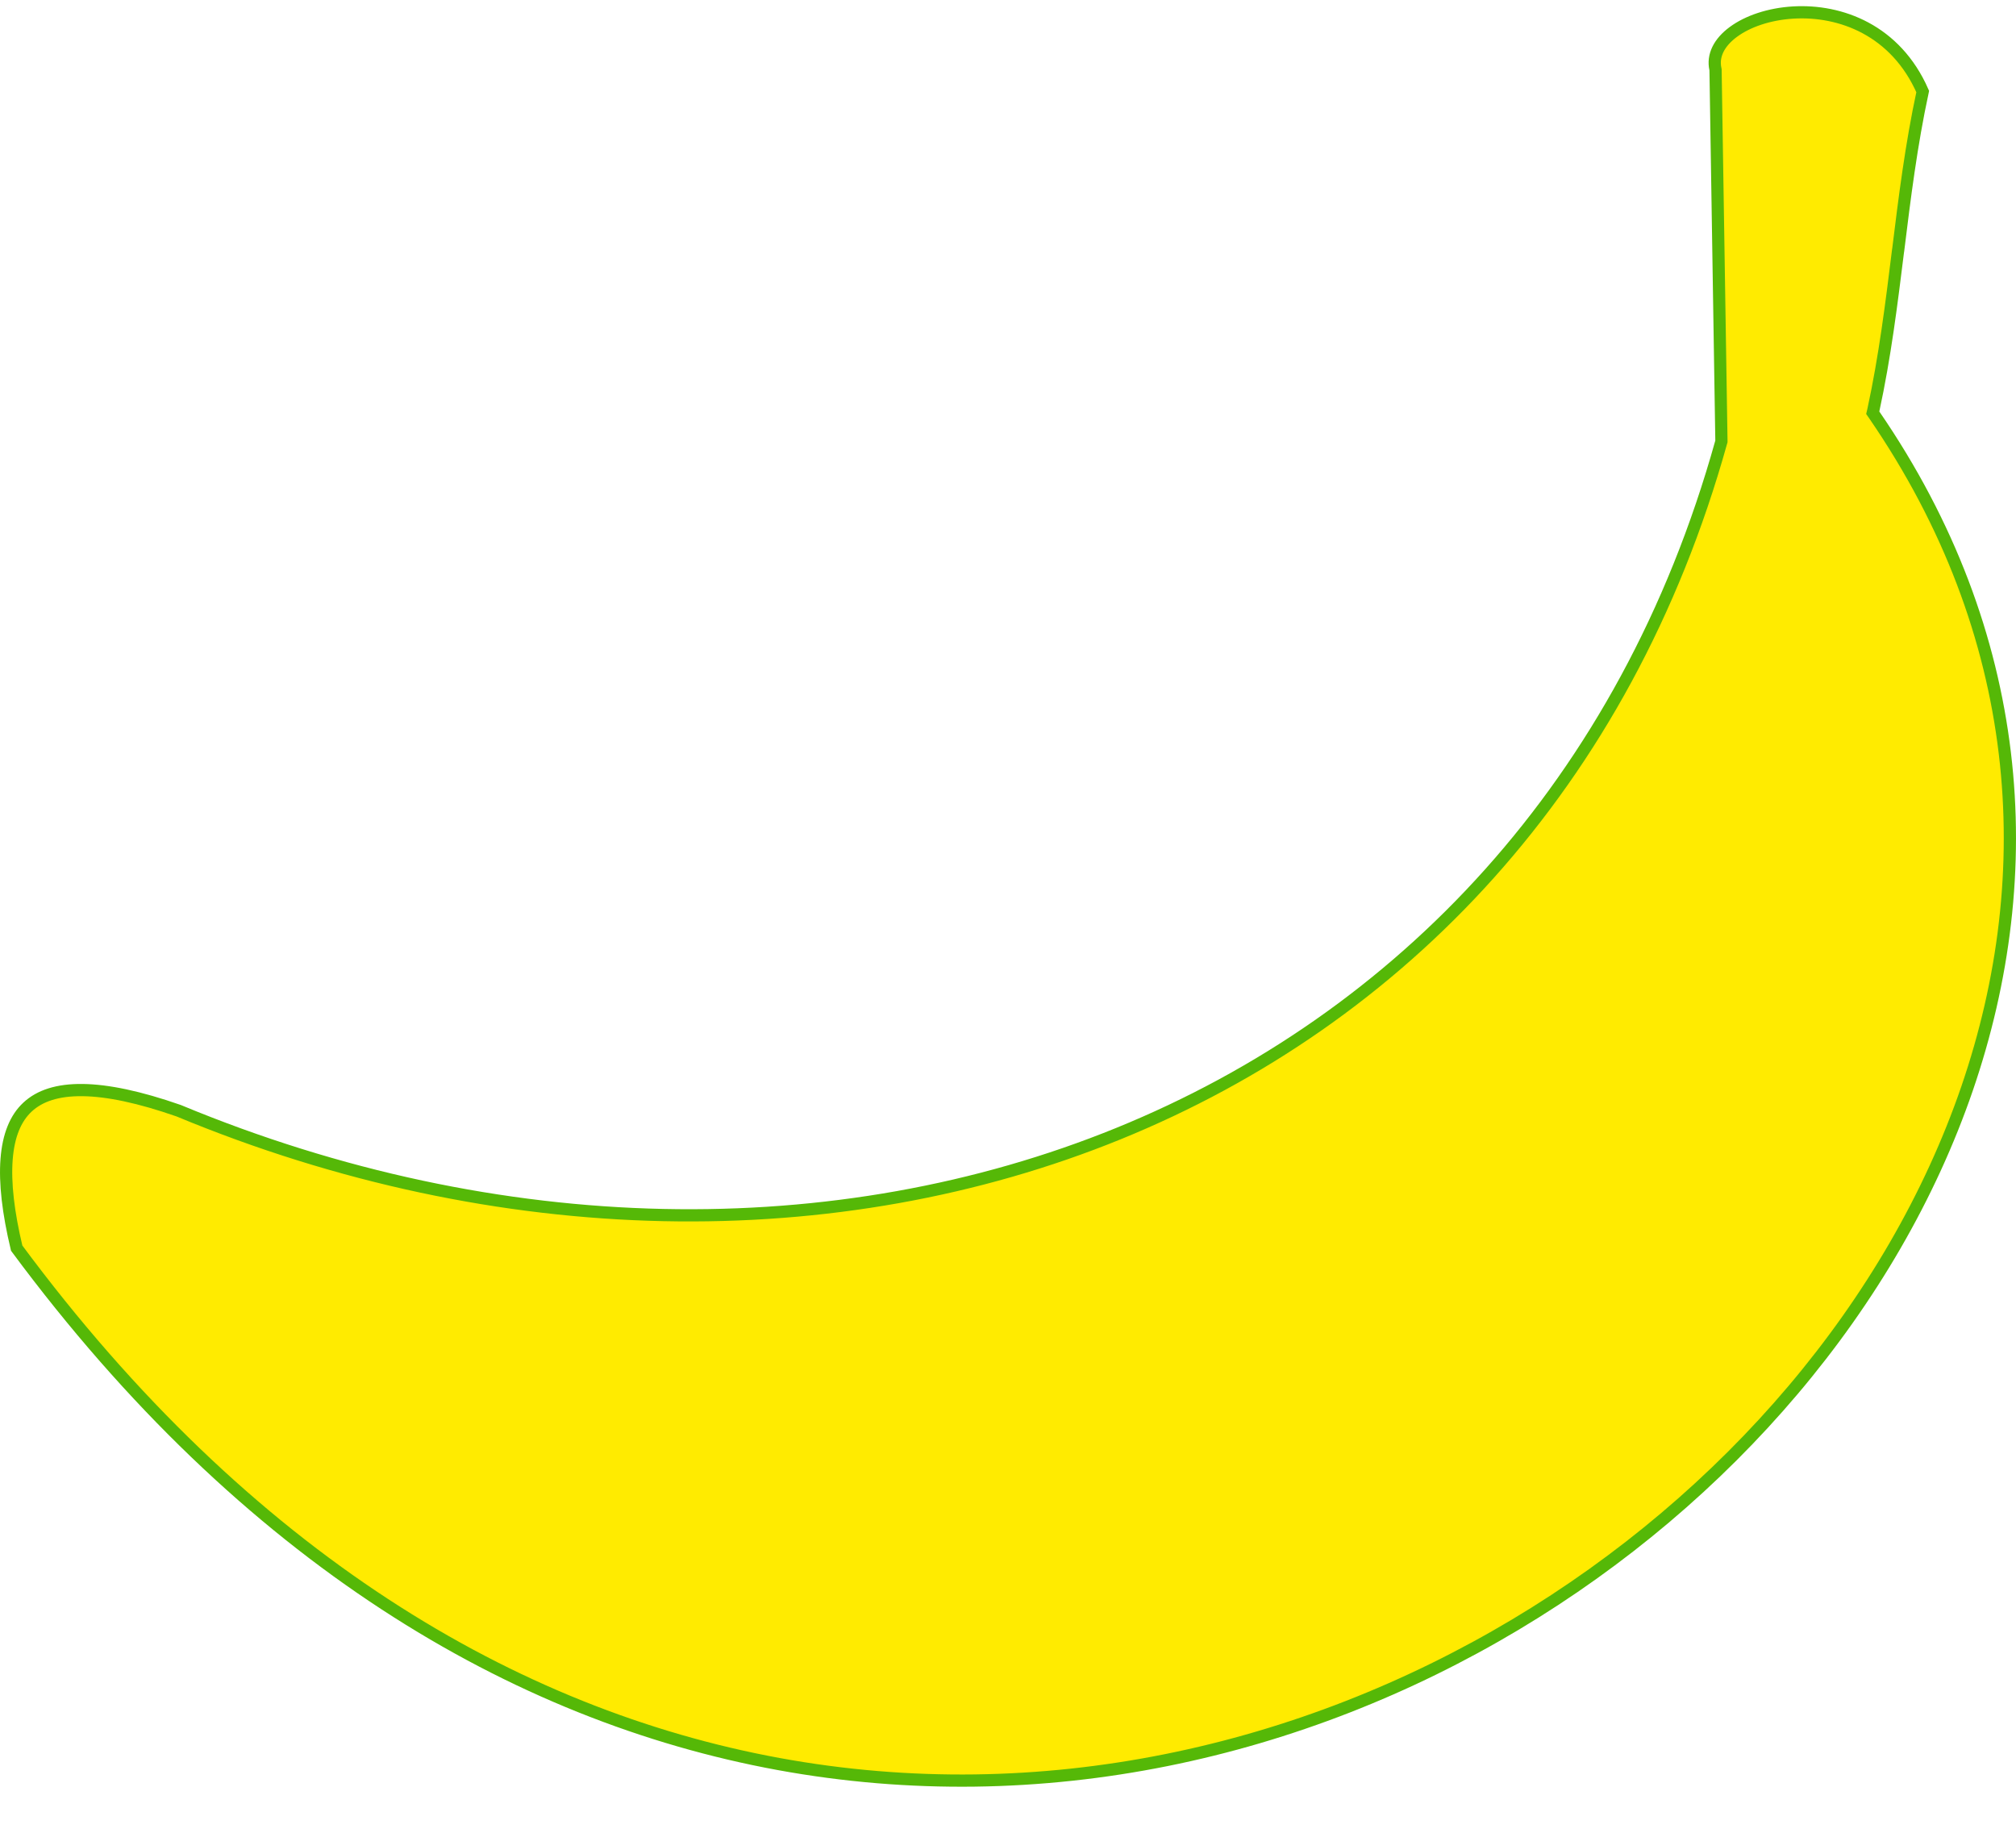
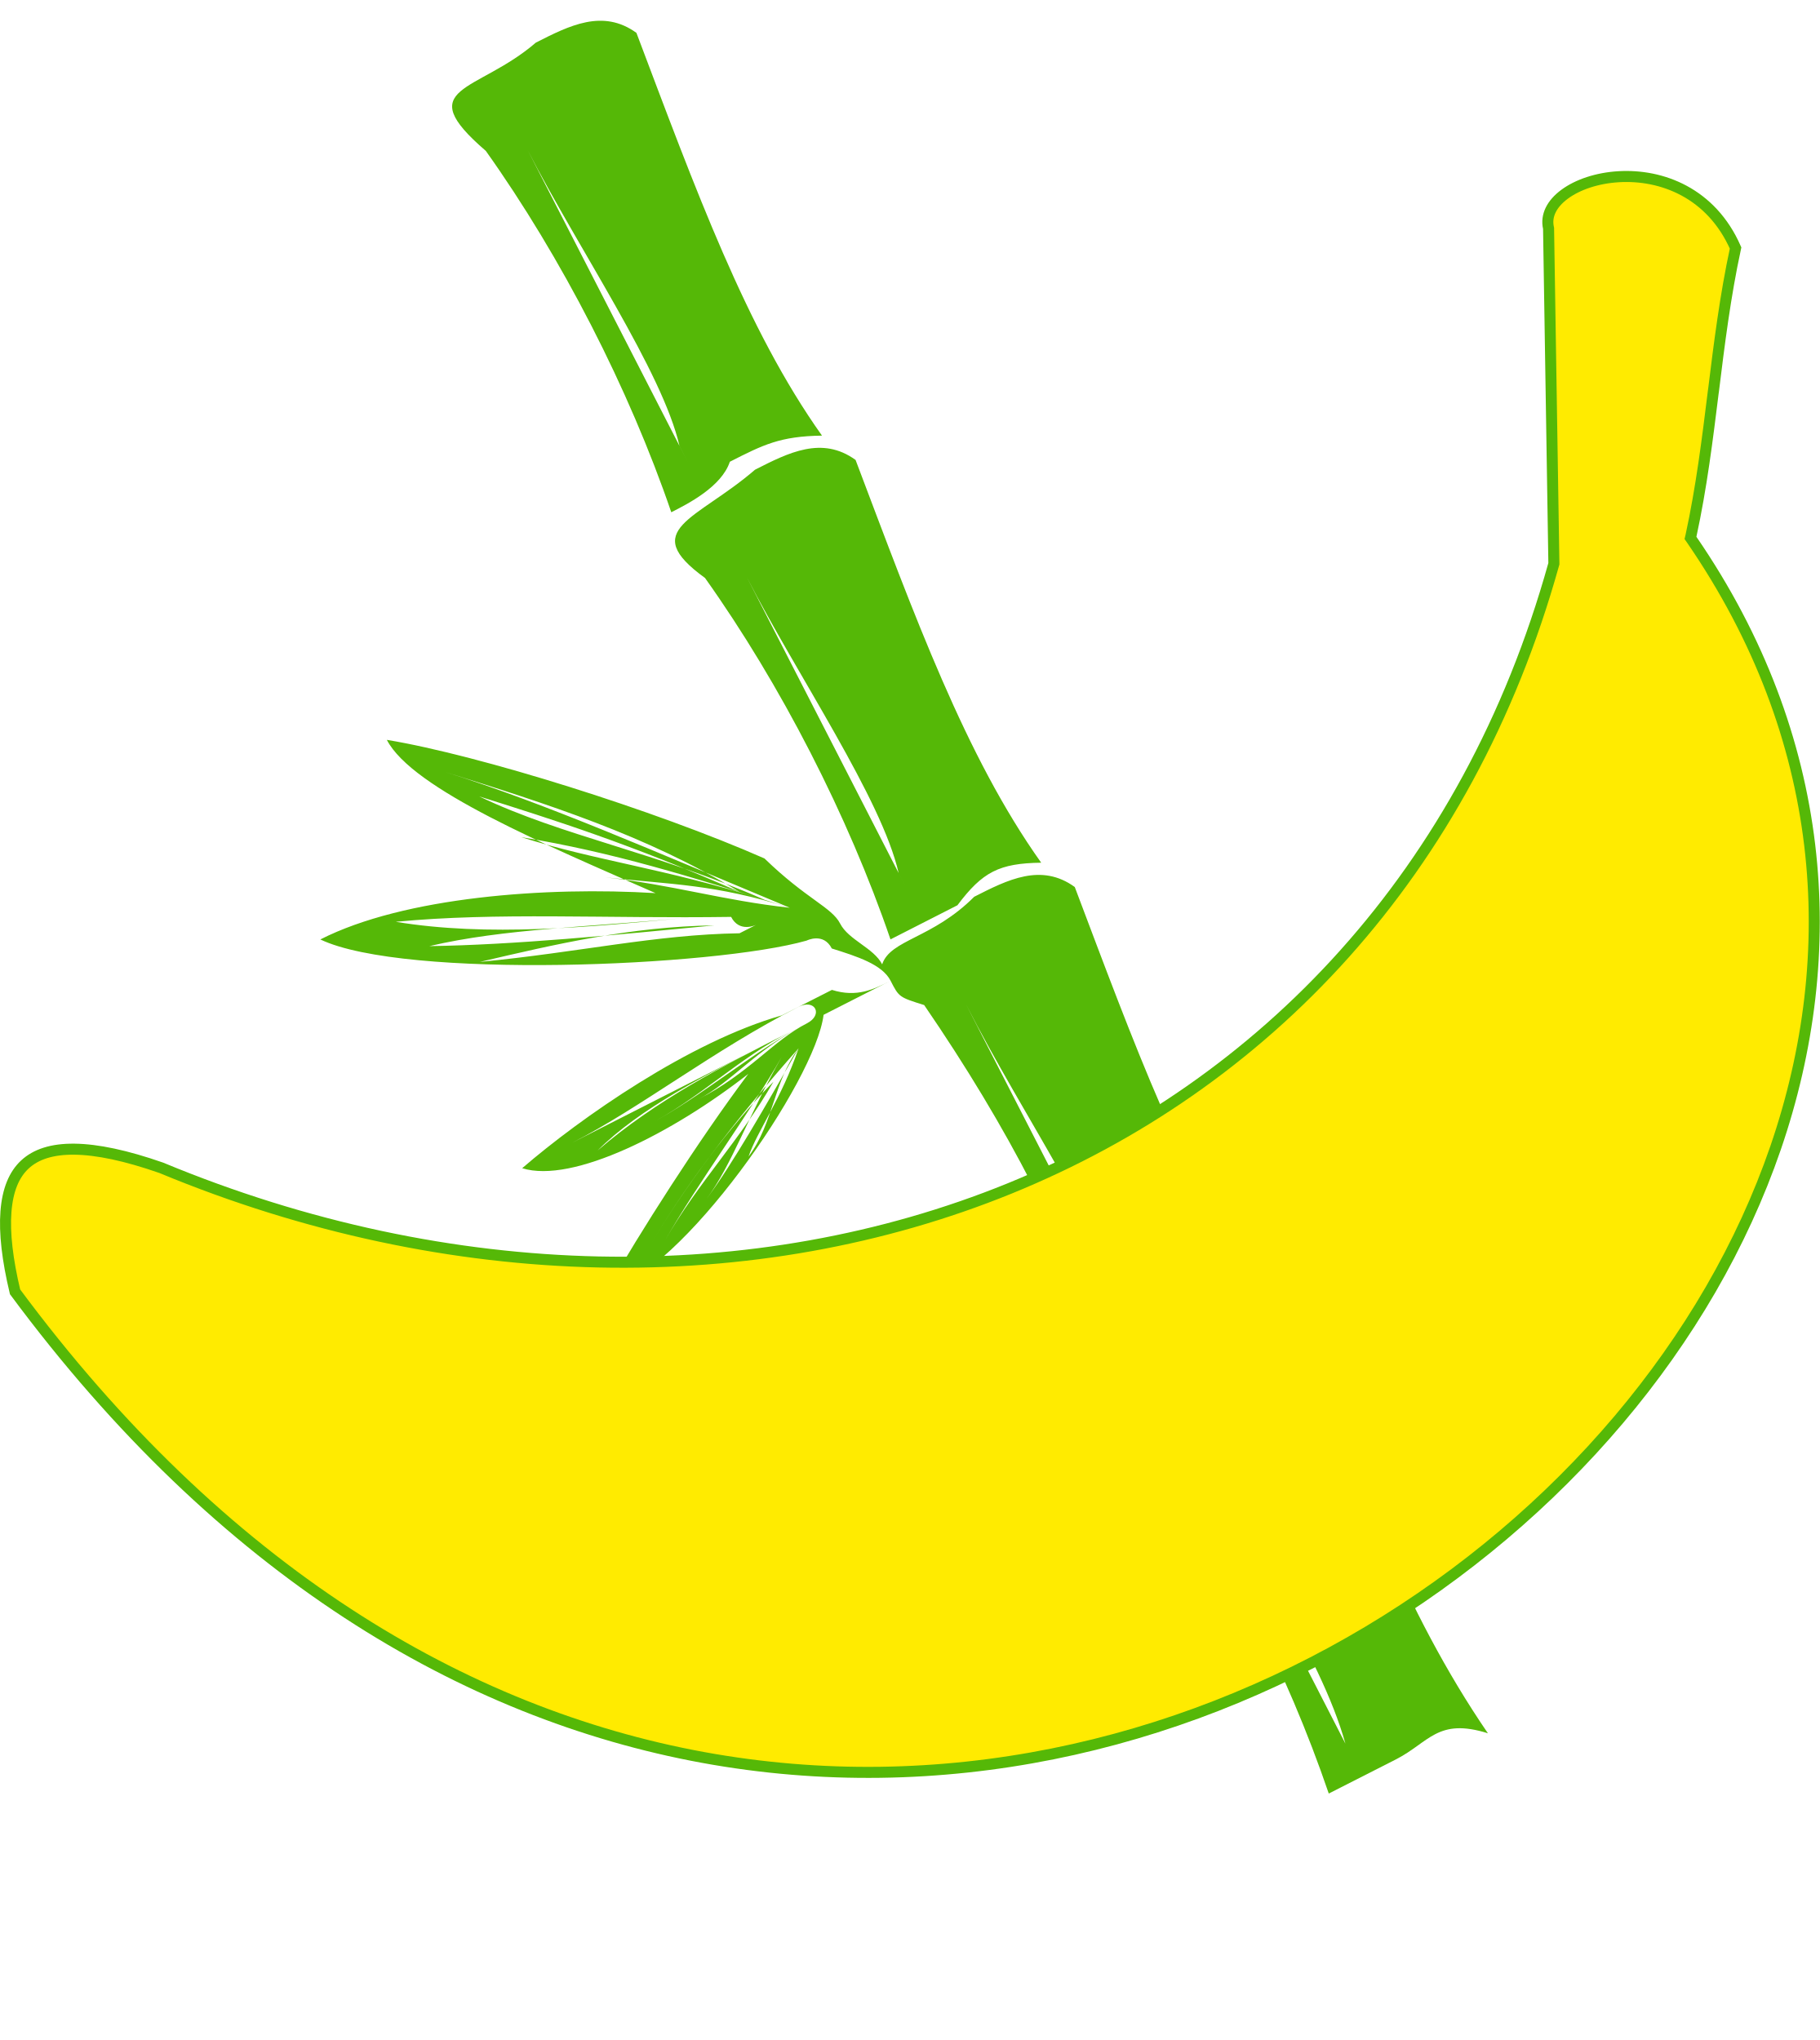
- <svg xmlns="http://www.w3.org/2000/svg" width="33" height="30" viewBox="0 0 33 30" fill="none">
-   <path d="M28.174 7.239L28.178 7.225L28.178 7.211L28.082 1.153L28.082 1.143L28.08 1.133C28.031 0.911 28.138 0.696 28.374 0.522C28.61 0.348 28.962 0.228 29.354 0.205C30.129 0.159 31.032 0.494 31.473 1.498C31.284 2.374 31.177 3.238 31.071 4.097L31.07 4.099C30.962 4.971 30.855 5.837 30.665 6.714L30.655 6.756L30.68 6.792C33.141 10.377 33.411 14.285 32.199 17.818C30.985 21.353 28.285 24.515 24.803 26.594C21.322 28.673 17.066 29.667 12.742 28.874C8.425 28.081 4.032 25.505 0.273 20.43C0.134 19.848 0.078 19.362 0.108 18.975C0.138 18.584 0.255 18.302 0.452 18.12C0.649 17.937 0.941 17.838 1.352 17.843C1.763 17.848 2.284 17.957 2.925 18.181C13.417 22.538 25.039 18.47 28.174 7.239Z" fill="#FFEB00" stroke="#55B807" stroke-width="0.2" />
+ <svg xmlns="http://www.w3.org/2000/svg" width="33" height="37" viewBox="0 0 33 37" fill="none">
+   <path fill-rule="evenodd" clip-rule="evenodd" d="M24.398 31.625C23.937 29.981 22.564 28.05 21.494 25.964C22.411 27.752 23.328 29.539 24.398 31.625ZM26.982 31.437C25.455 29.208 24.536 26.67 23.617 24.132C22.855 23.393 22.247 23.702 21.64 24.011C20.578 24.927 19.515 25.093 20.733 25.975C22.26 28.204 23.33 30.29 24.096 32.53C24.4 32.375 25.007 32.066 25.311 31.912C25.918 31.602 26.069 31.15 26.982 31.437ZM20.424 23.879C19.963 22.235 18.589 20.304 17.519 18.218C18.436 20.006 19.354 21.793 20.424 23.879ZM16.296 15.835C15.989 14.488 14.462 12.259 13.545 10.472C14.462 12.259 15.226 13.749 16.449 16.133C16.449 16.133 16.449 16.133 16.296 15.835ZM18.881 15.647C17.507 13.716 16.588 11.178 15.515 8.342C14.906 7.901 14.299 8.21 13.692 8.519C12.63 9.435 11.566 9.6 12.785 10.483C14.158 12.414 15.381 14.797 16.148 17.038C16.451 16.883 17.059 16.574 17.362 16.419C17.817 15.812 18.12 15.658 18.881 15.647ZM12.322 8.089C12.014 6.742 10.488 4.513 9.571 2.726C10.488 4.513 11.252 6.003 12.475 8.386L12.322 8.089ZM14.906 7.901C13.533 5.97 12.613 3.432 11.541 0.596C10.932 0.155 10.325 0.464 9.717 0.773C8.656 1.689 7.439 1.556 8.81 2.737C10.184 4.668 11.407 7.051 12.173 9.291C12.477 9.137 13.084 8.828 13.235 8.375C13.842 8.066 14.146 7.912 14.906 7.901ZM14.322 16.464C13.105 16.332 12.192 16.045 10.975 15.913C12.192 16.045 12.952 16.034 14.322 16.464C12.496 15.89 11.126 15.46 9.453 15.184C10.822 15.615 12.039 15.747 13.865 16.32C11.886 15.449 10.213 15.173 8.691 14.445C10.06 14.876 11.43 15.306 13.409 16.177C11.733 15.151 9.907 14.578 8.081 14.004C9.907 14.578 11.886 15.449 14.322 16.464C14.778 16.607 14.778 16.607 14.322 16.464ZM13.714 16.773C13.714 16.773 13.411 16.927 13.258 16.63C10.977 16.663 9.001 16.542 7.177 16.719C8.85 16.994 10.674 16.818 12.498 16.641C10.674 16.818 9.153 16.84 7.786 17.16C9.306 17.138 11.13 16.961 12.954 16.784C11.434 16.806 10.066 17.127 8.699 17.447C10.523 17.27 11.89 16.95 13.411 16.927C12.347 17.093 11.283 17.259 10.219 17.424C11.283 17.259 12.347 17.093 13.411 16.927C13.714 16.773 13.714 16.773 13.714 16.773ZM14.632 18.561C14.024 18.87 13.57 19.477 12.659 19.94C13.266 19.631 13.72 19.024 14.632 18.561C13.72 19.024 12.659 19.94 11.748 20.404C12.659 19.94 13.417 19.179 14.328 18.715C13.113 19.333 11.899 19.951 10.837 20.867C11.595 20.106 12.81 19.488 14.024 18.87C12.81 19.488 11.595 20.106 10.38 20.724C11.595 20.106 12.96 19.035 14.479 18.263C14.782 18.108 14.935 18.406 14.632 18.561ZM14.784 18.858C14.481 19.013 14.481 19.013 14.481 19.013C13.268 20.381 12.359 21.596 11.754 22.655C12.359 21.596 13.268 20.381 14.026 19.62C13.421 20.68 12.663 21.441 12.058 22.5C12.663 21.441 13.572 20.227 14.177 19.168C13.572 20.227 13.27 21.132 12.816 21.739C13.27 21.132 13.875 20.073 14.481 19.013C14.179 19.918 13.725 20.525 13.574 20.977C14.028 20.37 14.026 19.62 14.481 19.013L14.784 18.858ZM15.542 18.097C15.846 17.942 15.846 17.942 16.15 17.788C16.303 18.086 16.303 18.086 16.759 18.229C18.286 20.458 19.356 22.544 20.122 24.784C20.426 24.629 21.033 24.32 21.337 24.166C21.791 23.558 22.095 23.404 22.855 23.393C21.481 21.462 20.562 18.924 19.49 16.088C18.881 15.647 18.273 15.956 17.666 16.265C16.908 17.026 16.148 17.038 15.997 17.49C15.844 17.192 15.387 17.049 15.235 16.751C15.082 16.453 14.625 16.309 13.863 15.57C11.884 14.699 8.689 13.695 7.015 13.419C7.474 14.313 9.909 15.328 11.888 16.199C9.911 16.078 7.327 16.266 5.809 17.039C7.332 17.767 12.956 17.535 14.627 17.06C14.627 17.06 14.931 16.905 15.084 17.203C15.54 17.347 15.997 17.49 16.15 17.788C15.846 17.942 15.542 18.097 15.086 17.954C15.086 17.954 14.782 18.108 14.175 18.417C12.504 18.892 10.531 20.272 9.469 21.188C10.383 21.474 12.204 20.547 13.57 19.477C12.661 20.691 11.601 22.357 10.996 23.416C12.363 23.096 14.786 19.609 14.935 18.406C15.239 18.252 15.239 18.252 15.542 18.097Z" fill="#55B807" />
+   <path d="M28.174 10.239L28.178 10.225L28.178 10.211L28.082 4.153L28.082 4.143L28.08 4.133C28.031 3.911 28.138 3.696 28.374 3.522C28.61 3.348 28.962 3.228 29.354 3.205C30.129 3.159 31.032 3.494 31.473 4.498C31.284 5.374 31.177 6.238 31.071 7.097L31.07 7.099C30.962 7.971 30.855 8.837 30.665 9.714L30.655 9.756L30.68 9.792C33.141 13.377 33.411 17.285 32.199 20.818C30.985 24.353 28.285 27.515 24.803 29.594C21.322 31.673 17.066 32.667 12.742 31.874C8.425 31.081 4.032 28.505 0.273 23.43C0.134 22.848 0.078 22.362 0.108 21.975C0.138 21.584 0.255 21.302 0.452 21.12C0.649 20.937 0.941 20.838 1.352 20.843C1.763 20.848 2.284 20.957 2.925 21.181C13.417 25.538 25.039 21.47 28.174 10.239Z" fill="#FFEB00" stroke="#55B807" stroke-width="0.2" />
</svg>
